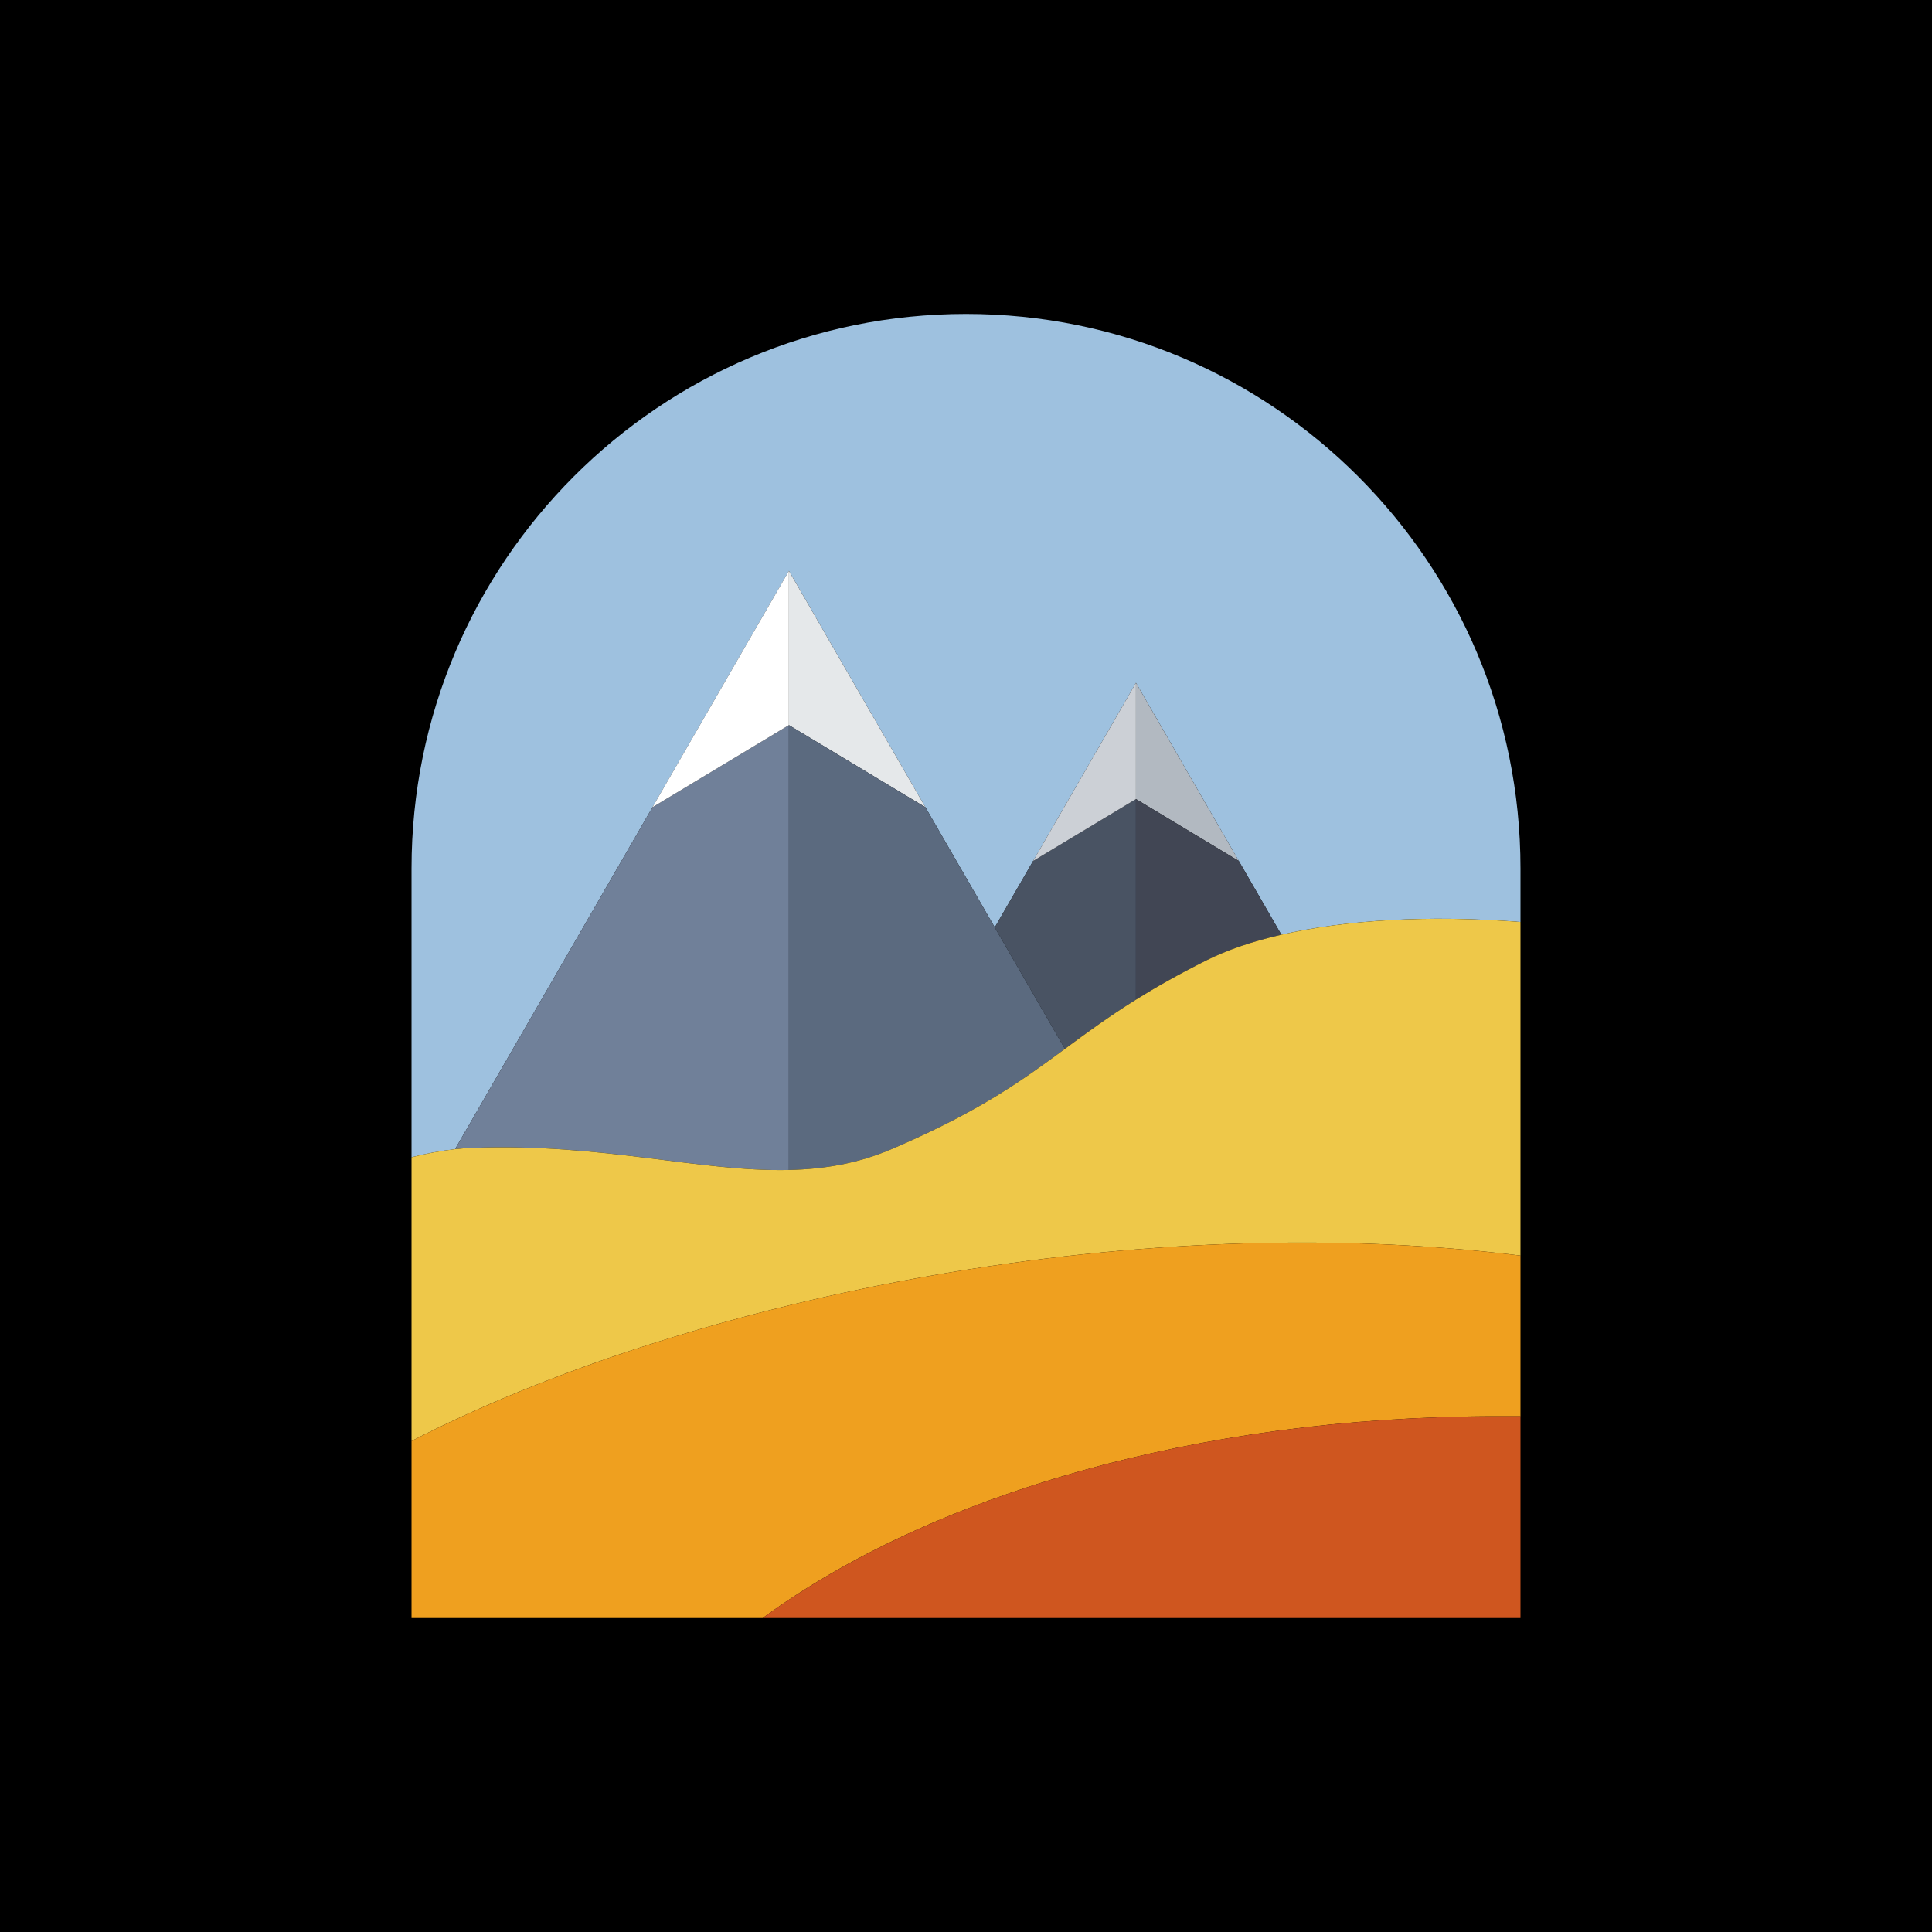
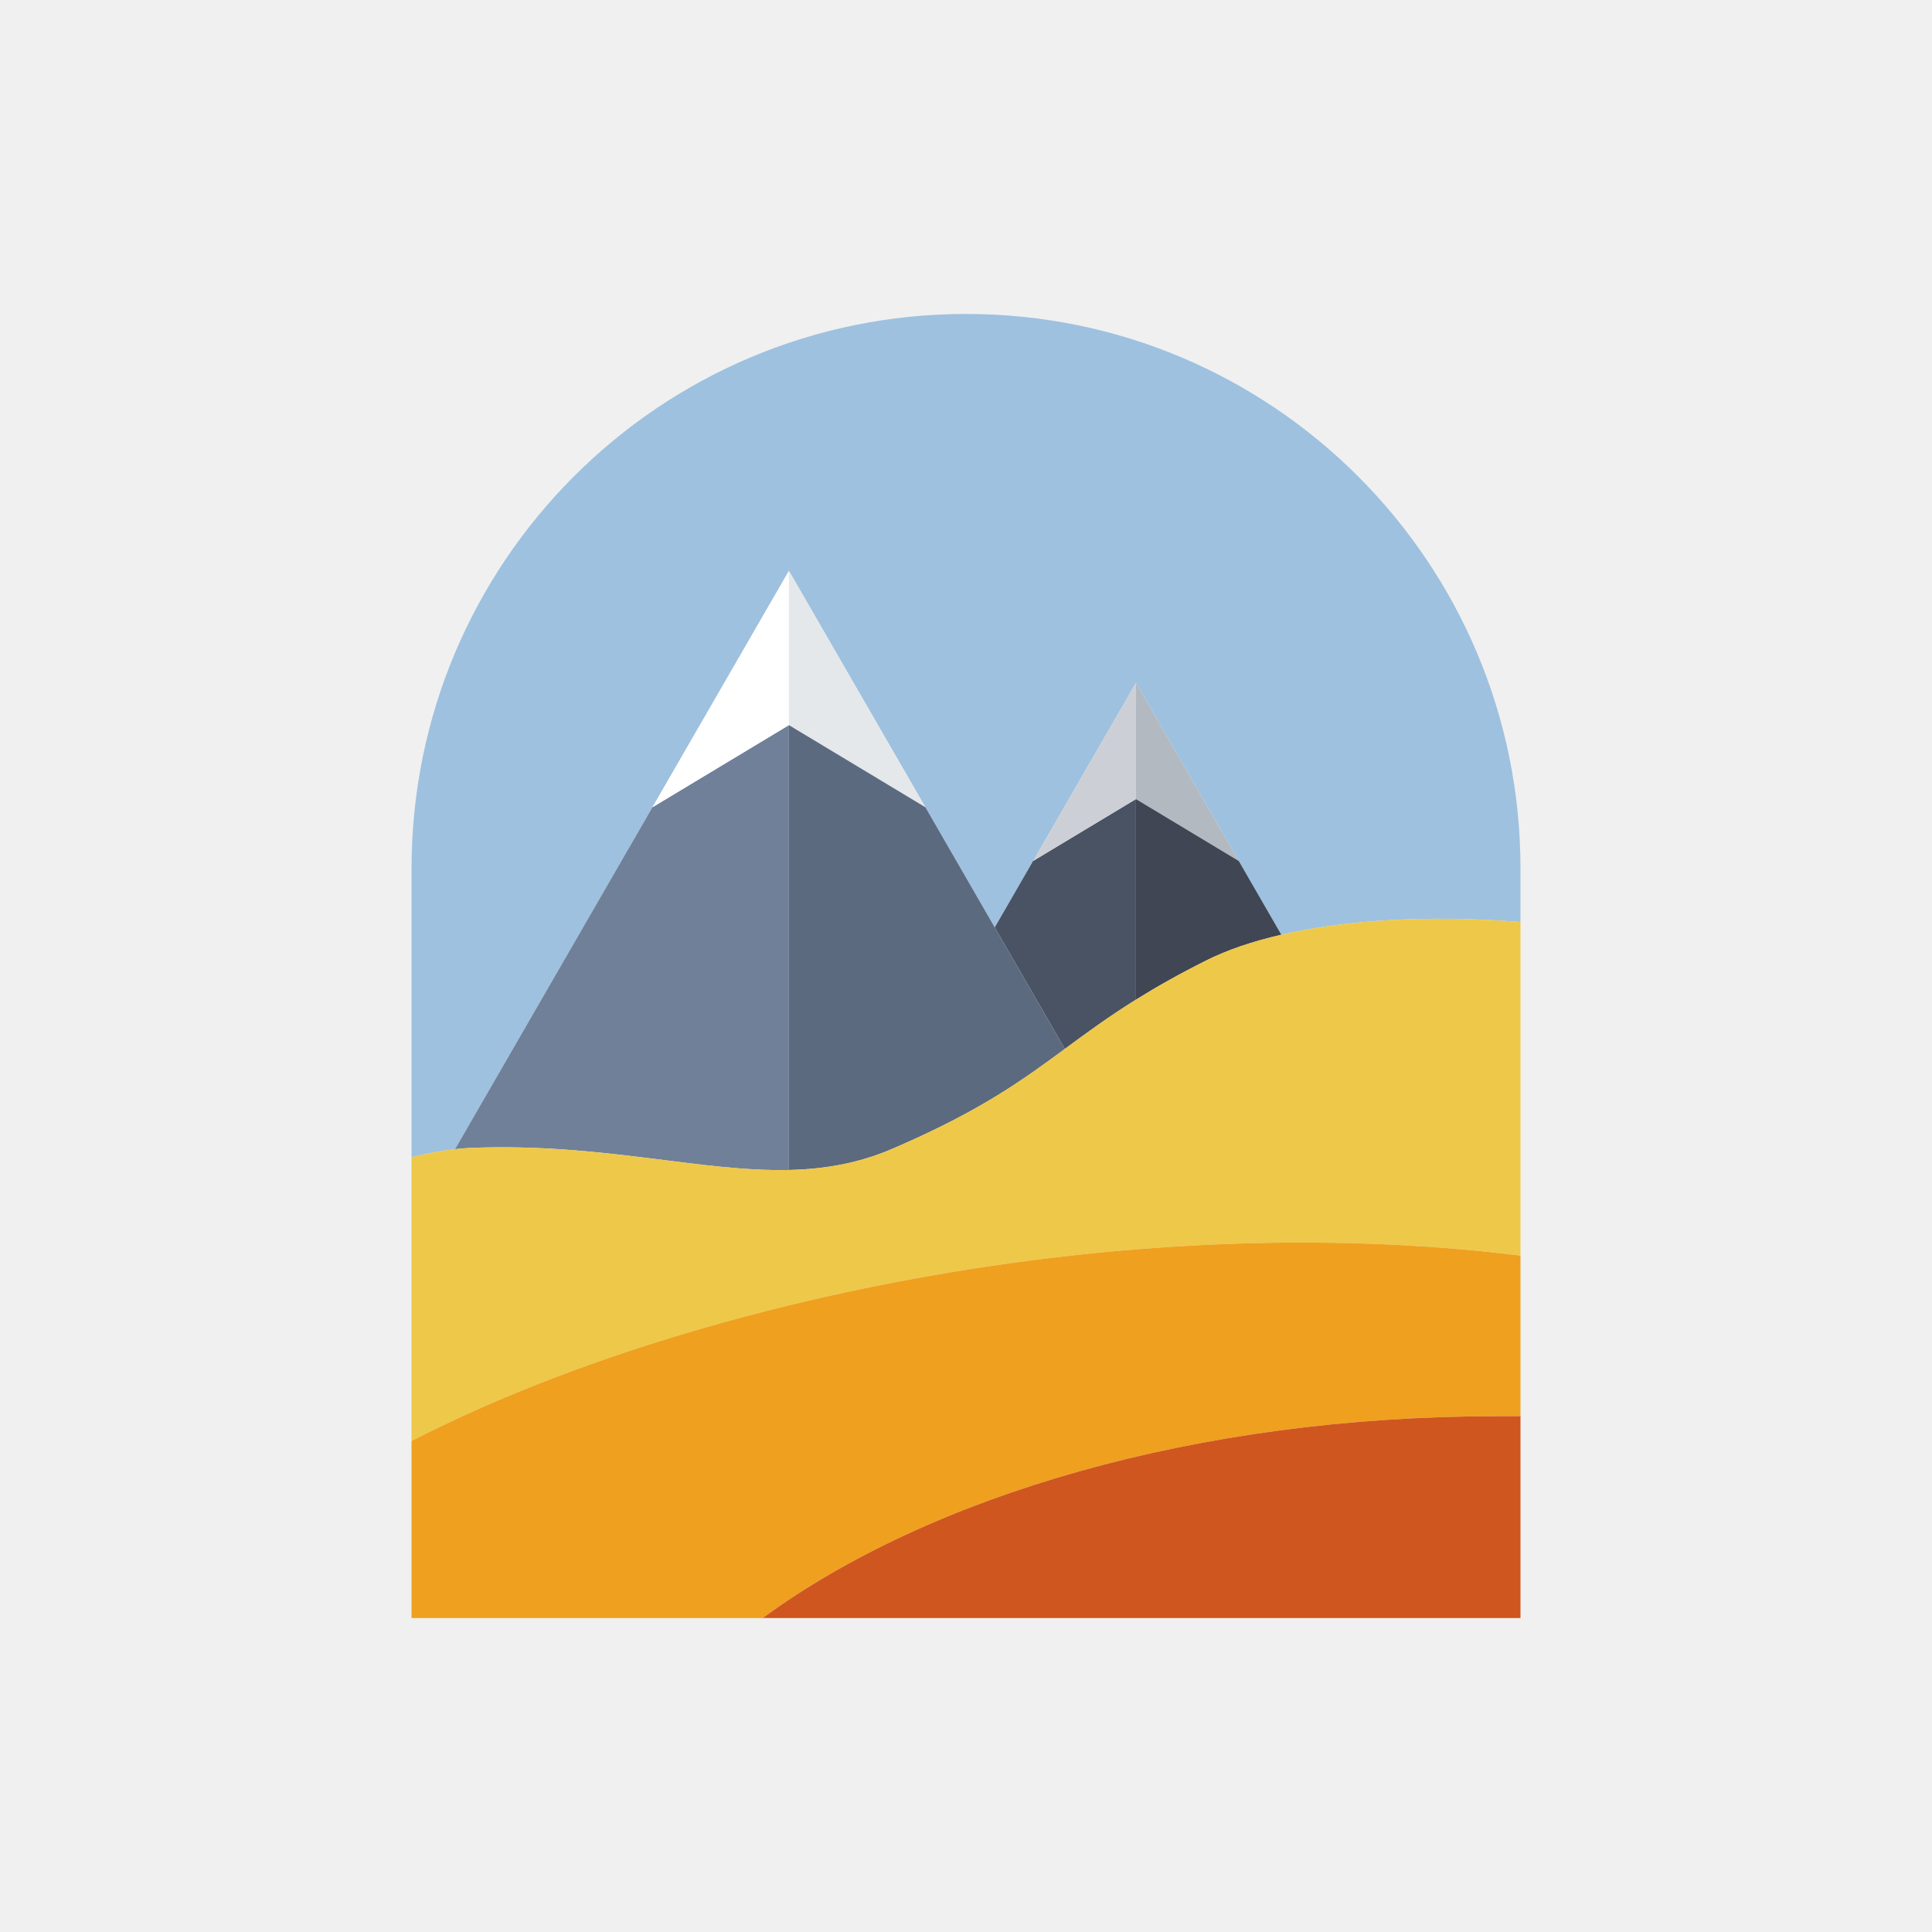
- <svg xmlns="http://www.w3.org/2000/svg" width="1200" height="1200" viewBox="0 0 1200 1200" fill="none">
-   <rect width="1200" height="1200" fill="black" />
-   <g clip-path="url(#clip0_336_892)">
-     <path d="M944.394 539.394V572.667C886.722 568.14 835.503 571.452 795.885 580.569L769.452 534.777L705.57 424.122L641.688 534.777L617.874 576.024L574.8 501.414L490.029 354.579L405.258 501.414L282.642 713.76H282.633C273.921 714.732 264.822 716.46 255.606 718.791V539.394C255.606 349.188 409.794 195 600 195C790.206 195 944.394 349.188 944.394 539.394Z" fill="#9EC1DF" />
-     <path d="M705.561 496.328V620.897C688.254 631.688 674.745 641.669 661.425 651.47L617.865 576.023L641.679 534.776L705.561 496.328Z" fill="#495363" />
-     <path d="M705.562 424.121V496.328L641.68 534.776L705.562 424.121Z" fill="#CCD0D6" />
-     <path d="M769.444 534.776L705.562 496.328V424.121L769.444 534.776Z" fill="#B2B9C1" />
-     <path d="M795.886 580.568C777.805 584.717 762.153 590.09 749.4 596.471C732.021 605.174 717.838 613.238 705.562 620.897V496.328L769.444 534.776L795.877 580.568H795.886Z" fill="#414654" />
-     <path d="M490.012 450.395V726.695C434.752 727.955 374.218 709.91 293.443 712.934C289.924 713.069 286.324 713.348 282.643 713.762L405.241 501.416L490.012 450.395Z" fill="#708099" />
-     <path d="M490.011 354.578V450.392L405.24 501.413L490.011 354.578Z" fill="white" />
-     <path d="M574.783 501.413L490.012 450.392V354.578L574.783 501.413Z" fill="#E5E8EA" />
-     <path d="M661.426 651.473C635.587 670.499 610.459 688.85 559.825 711.116C557.998 711.917 556.135 712.727 554.236 713.546C533.041 722.654 511.945 726.191 490.012 726.695V450.395L574.783 501.416L617.857 576.026L661.417 651.473H661.426Z" fill="#5B6A7F" />
-     <path d="M944.394 572.669V779.876C696.327 749.141 420.657 809.954 255.606 895.058V718.793C264.822 716.462 273.921 714.734 282.633 713.762H282.642C286.323 713.348 289.923 713.069 293.442 712.934C374.217 709.91 434.751 727.955 490.011 726.695C511.944 726.191 533.04 722.654 554.235 713.546C556.134 712.727 557.997 711.917 559.824 711.116C610.458 688.85 635.586 670.499 661.425 651.482C674.745 641.672 688.254 631.691 705.561 620.9C717.837 613.241 732.021 605.177 749.4 596.474C762.153 590.093 777.804 584.72 795.885 580.571C835.503 571.454 886.722 568.142 944.394 572.669Z" fill="#EEC849" />
-     <path d="M944.394 779.876V879.668H929.751C743.145 879.668 577.509 928.916 473.712 1005H255.606V895.058C420.657 809.954 696.327 749.141 944.394 779.876Z" fill="#EFA01F" />
-     <path d="M944.395 879.664V1005H473.713C577.51 928.912 743.146 879.664 929.752 879.664H944.395Z" fill="#CF561F" />
-   </g>
-   <defs>
-     <clipPath id="clip0_336_892">
-       <rect width="688.788" height="810" fill="white" transform="translate(255.606 195)" />
-     </clipPath>
-   </defs>
+ <svg xmlns="http://www.w3.org/2000/svg" id="Layer_1" baseProfile="tiny" version="1.2" viewBox="0 0 1200 1200">
+   <path d="M944.39,539.39v33.27c-57.67-4.53-108.89-1.21-148.51,7.9l-26.43-45.79-63.88-110.65-63.88,110.65-23.81,41.25-43.07-74.61-84.77-146.83-84.77,146.83-122.62,212.35h0c-8.71.97-17.81,2.7-27.03,5.03v-179.4c0-190.21,154.19-344.39,344.39-344.39s344.39,154.19,344.39,344.39Z" fill="#9ec1df" />
+   <path d="M705.56,496.33v124.57c-17.31,10.79-30.82,20.77-44.14,30.57l-43.56-75.45,23.81-41.25,63.88-38.45Z" fill="#495363" />
+   <path d="M705.56,424.12v72.21l-63.88,38.45,63.88-110.65Z" fill="#ccd0d6" />
+   <path d="M769.44,534.78l-63.88-38.45v-72.21l63.88,110.65Z" fill="#b2b9c1" />
+   <path d="M795.89,580.57c-18.08,4.15-33.73,9.52-46.49,15.9-17.38,8.7-31.56,16.77-43.84,24.43v-124.57l63.88,38.45,26.43,45.79h0Z" fill="#414654" />
+   <path d="M490.01,450.39v276.3c-55.26,1.26-115.79-16.79-196.57-13.76-3.52.13-7.12.41-10.8.83l122.6-212.35,84.77-51.02Z" fill="#708099" />
+   <path d="M490.01,354.58v95.81l-84.77,51.02,84.77-146.83Z" fill="#fff" />
+   <path d="M574.78,501.41l-84.77-51.02v-95.81l84.77,146.83Z" fill="#e5e8ea" />
+   <path d="M661.43,651.47c-25.84,19.03-50.97,37.38-101.6,59.64-1.83.8-3.69,1.61-5.59,2.43-21.2,9.11-42.29,12.64-64.22,13.15v-276.3l84.77,51.02,43.07,74.61,43.56,75.45h0Z" fill="#5b6a7f" />
+   <path d="M944.39,572.67v207.21c-248.07-30.73-523.74,30.08-688.79,115.18v-176.26c9.22-2.33,18.31-4.06,27.03-5.03h0c3.68-.41,7.28-.69,10.8-.83,80.78-3.02,141.31,15.02,196.57,13.76,21.93-.5,43.03-4.04,64.22-13.15,1.9-.82,3.76-1.63,5.59-2.43,50.63-22.27,75.76-40.62,101.6-59.63,13.32-9.81,26.83-19.79,44.14-30.58,12.28-7.66,26.46-15.72,43.84-24.43,12.75-6.38,28.4-11.75,46.48-15.9,39.62-9.12,90.84-12.43,148.51-7.9Z" fill="#eec849" />
+   <path d="M944.39,779.88v99.79h-14.64c-186.61,0-352.24,49.25-456.04,125.33h-218.11v-109.94c165.05-85.1,440.72-145.92,688.79-115.18Z" fill="#efa01f" />
+   <path d="M944.4,879.66v125.34h-470.68c103.8-76.09,269.43-125.34,456.04-125.34h14.64Z" fill="#cf561f" />
</svg>
